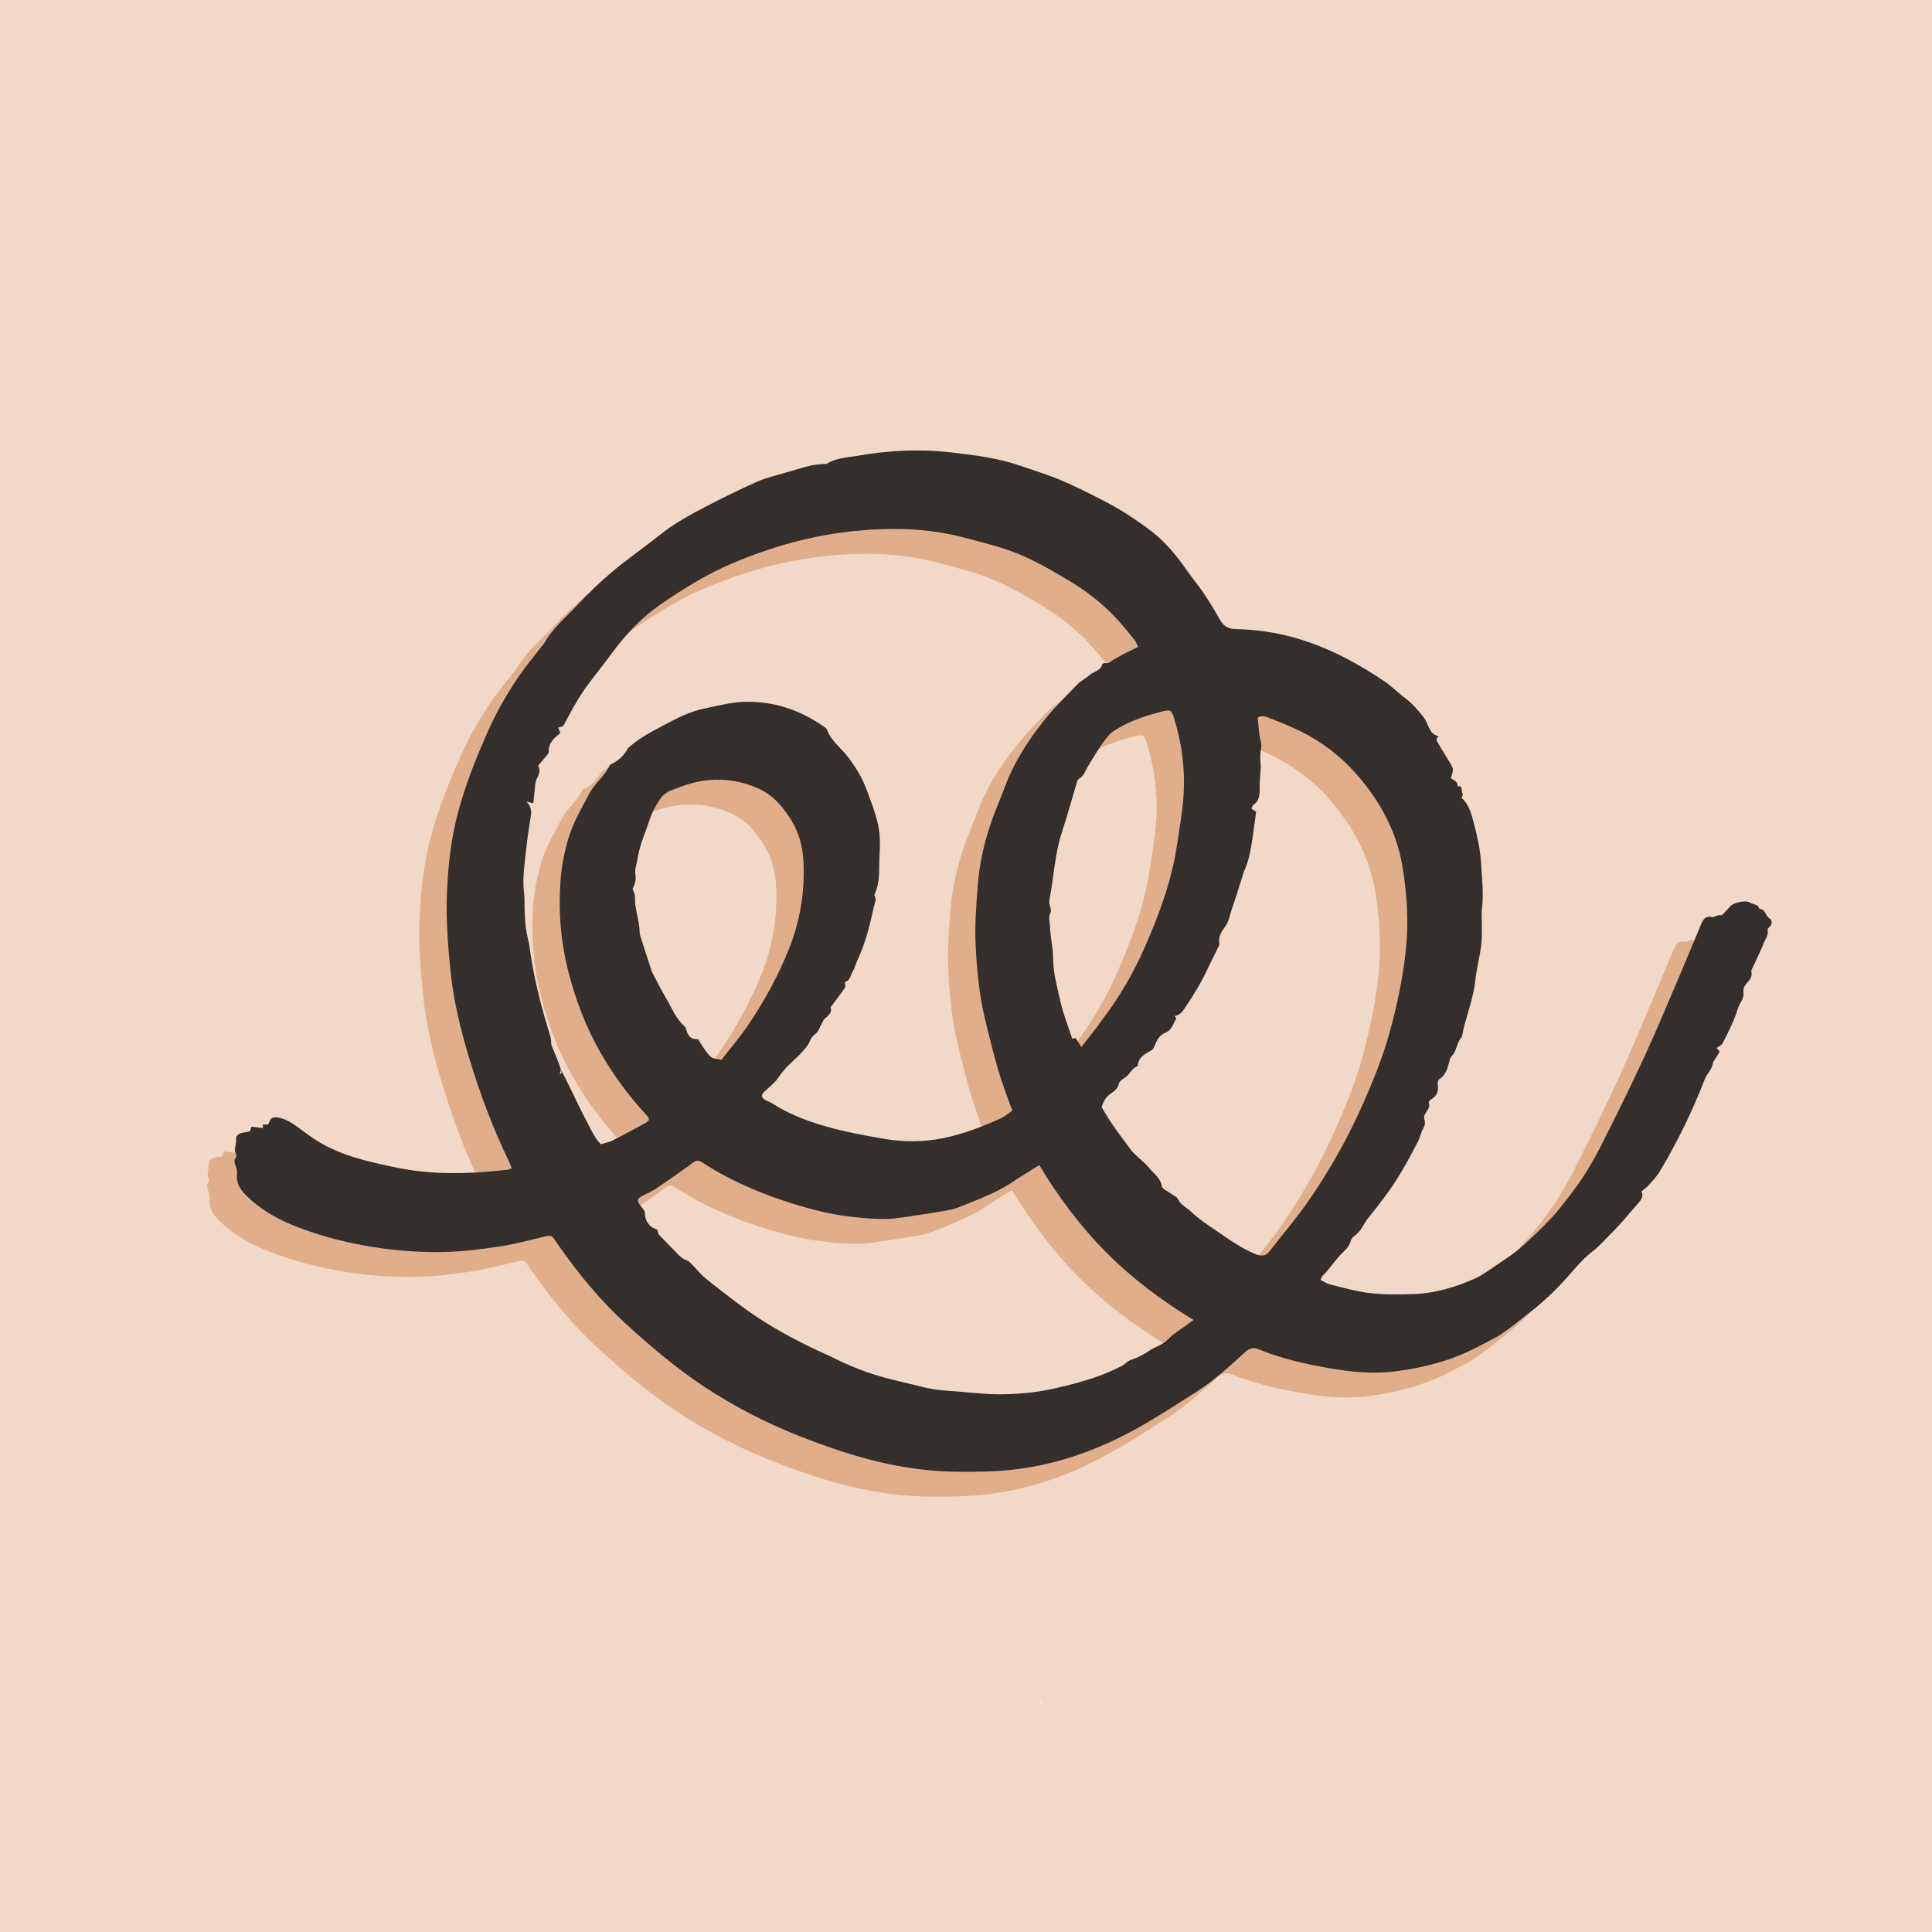
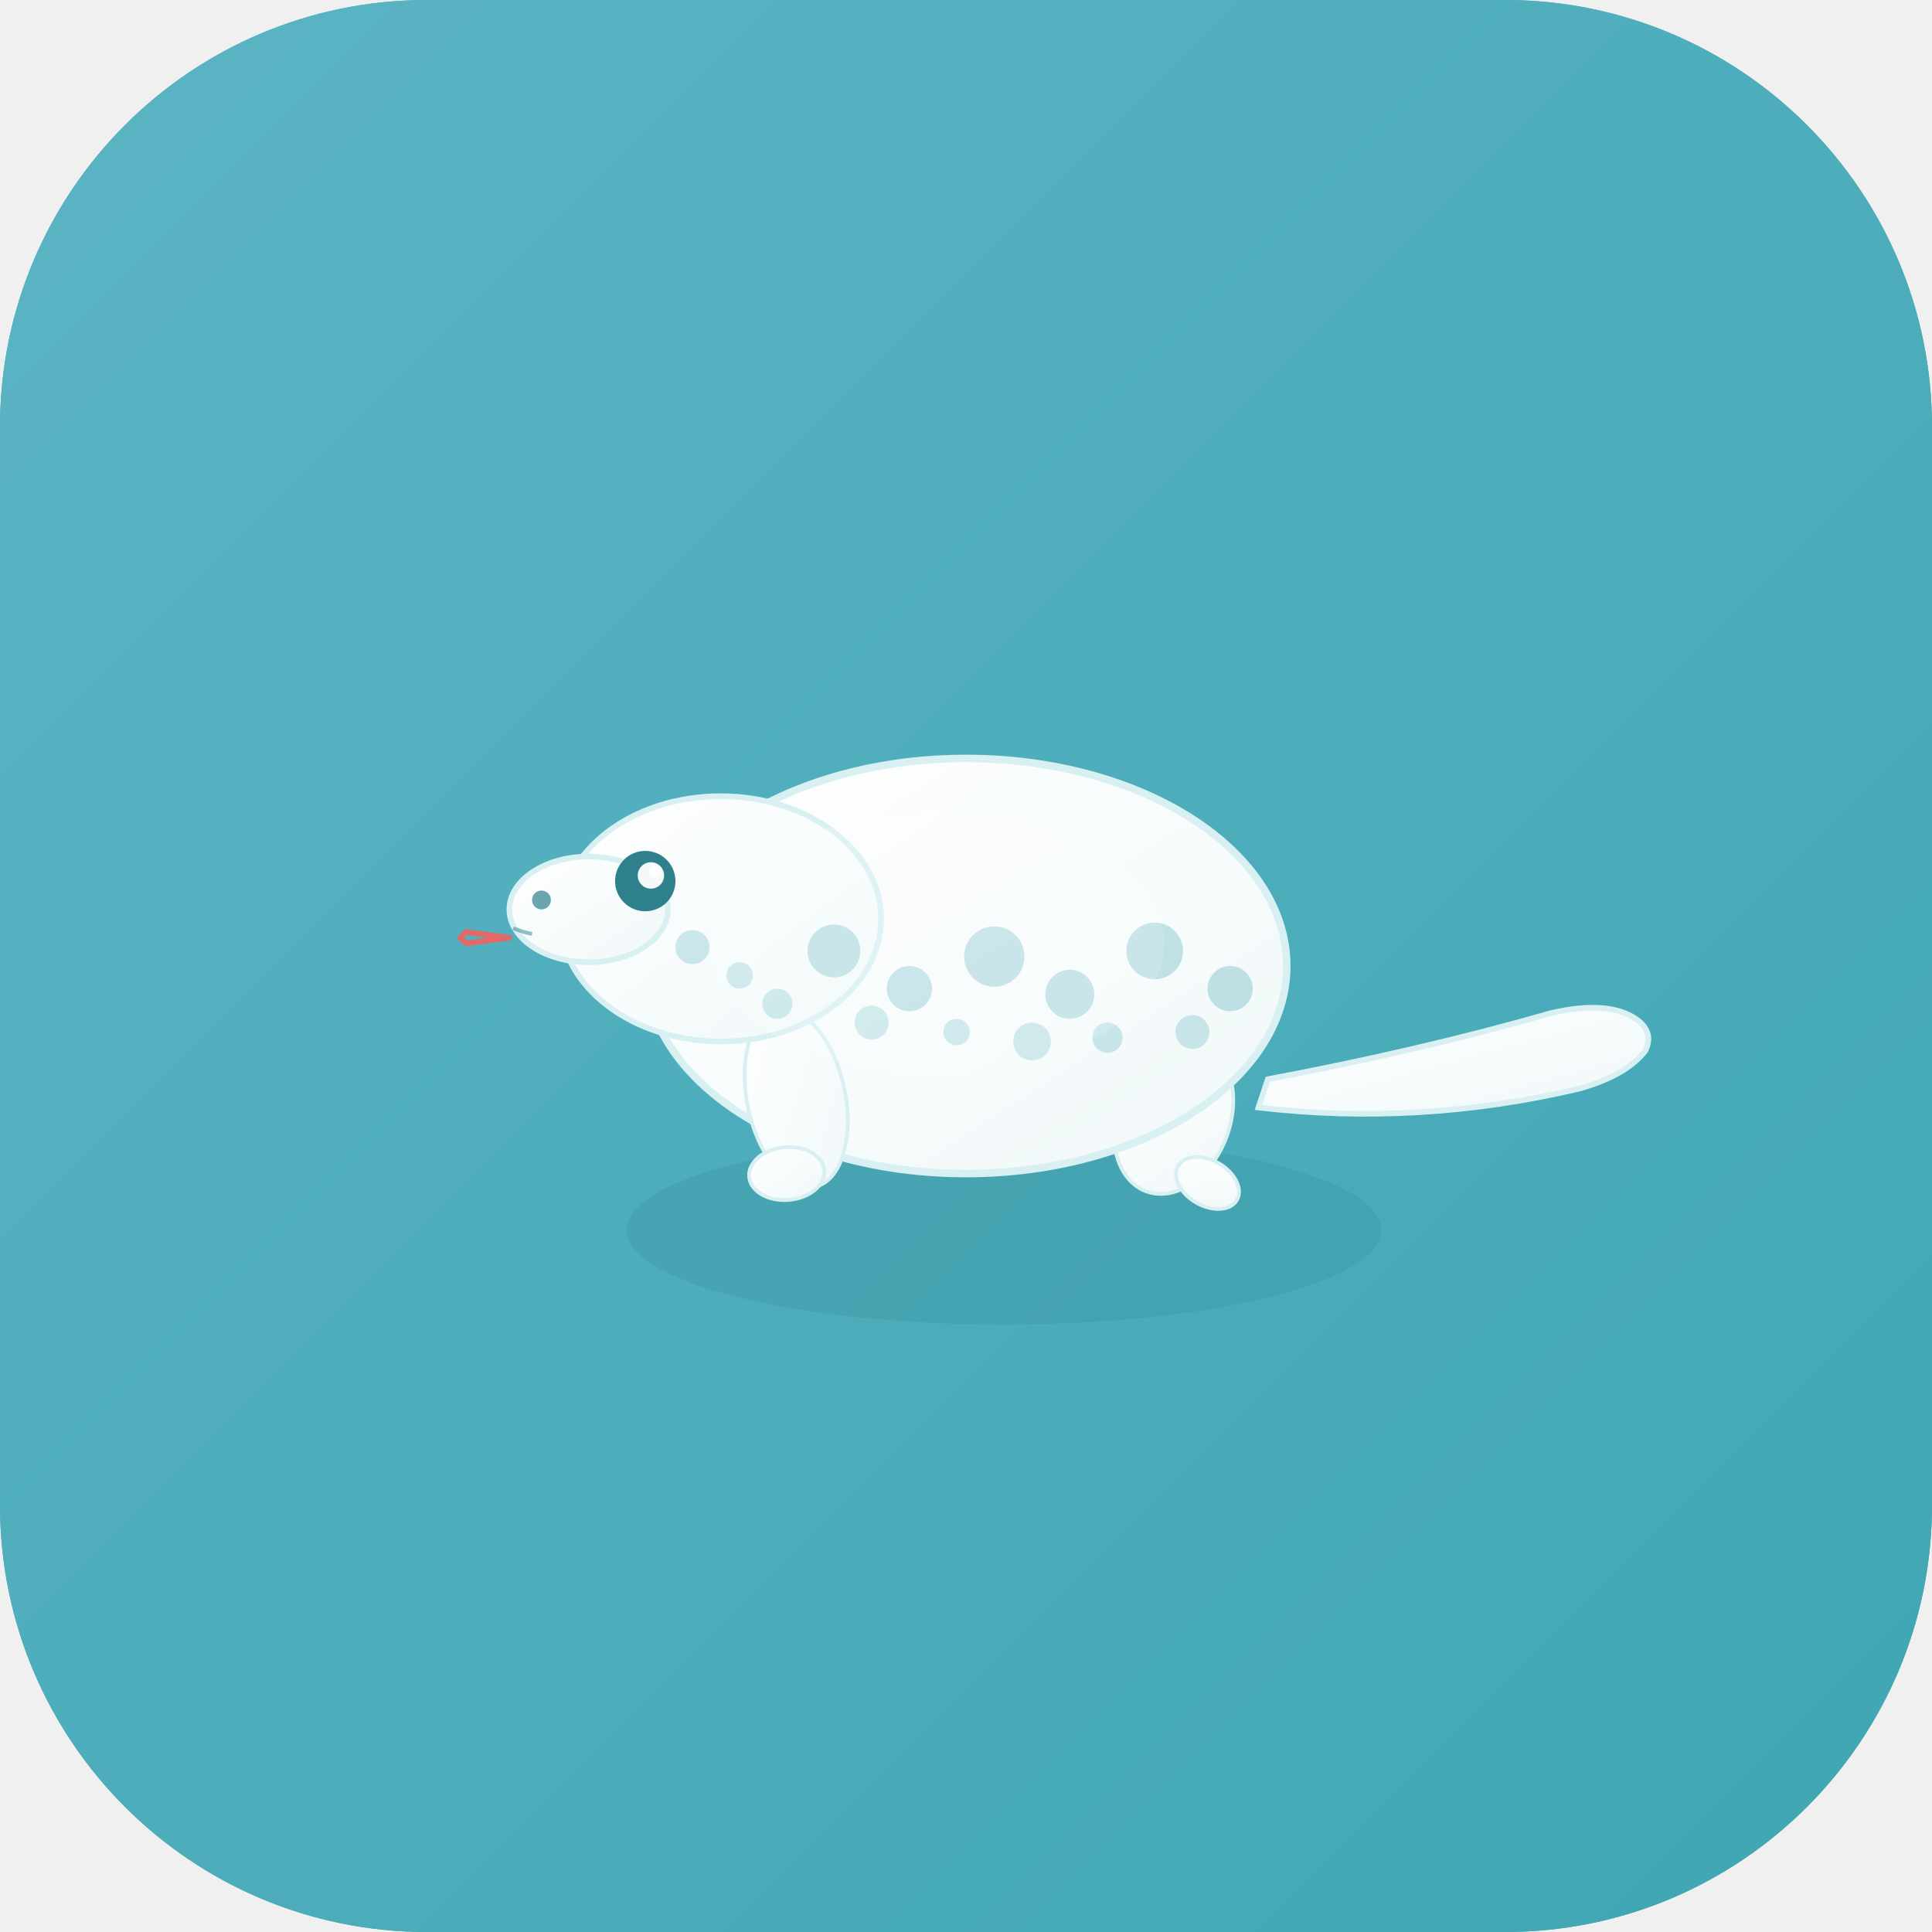
- <svg xmlns="http://www.w3.org/2000/svg" version="1.1" id="Layer_1" x="0px" y="0px" width="1024px" height="1024px" viewBox="0 0 1024 1024" style="enable-background:new 0 0 1024 1024;" xml:space="preserve">
-   <style type="text/css">
- 	.st0{fill:none;}
- 	.st1{fill:#F2D9C7;}
- 	.st2{fill:#E0AE8B;}
- 	.st3{fill:#342F2C;}
- 	.st4{fill:#FFFFFF;}
- </style>
-   <rect x="-8.54" class="st0" width="1051" height="1051" />
-   <rect x="-8.54" y="-19" class="st1" width="1060" height="1070" />
-   <g>
-     <path class="st2" d="M897.99,498.44c1.66-1.74,3.36-3.44,4.98-5.22c1.47-1.62,7.88-3.1,10-1.68c1.68,1.13,4.43,0.76,5.07,3.39   c3.23,0.02,3.11,3.63,5.27,4.96c1.57,0.97,1.62,2.88,0.2,4.46c-0.45,0.5-1.28,1.16-1.18,1.55c0.71,2.7-1.01,4.73-1.87,6.9   c-1.76,4.42-3.93,8.69-5.91,13.02c-0.33,0.72-0.97,1.57-0.81,2.19c0.68,2.63-0.69,4.46-2.26,6.11c-1.58,1.67-2.2,3.24-1.88,5.69   c0.22,1.69-0.89,3.72-1.84,5.35c-1.09,1.87-1.48,3.91-2.21,5.85c-1.95,5.18-4.49,10.15-7,15.09c-0.52,1.02-1.93,1.58-3.19,2.55   c0.43,0.48,0.85,0.95,1.66,1.86c-0.97,1.59-2.12,3.46-3.27,5.32c-0.07,0.11-0.31,0.18-0.32,0.27c-0.14,3.63-3.13,5.9-4.32,8.99   c-6.55,17.03-14.54,33.35-23.88,49c-1.58,2.65-3.8,4.93-5.86,7.26c-1.07,1.2-2.46,2.11-3.83,3.25c1.11,2.29,0.09,4.27-1.65,6.22   c-4.63,5.15-8.91,10.65-13.83,15.51c-3.51,3.47-6.68,7.26-10.72,10.34c-4.83,3.67-8.79,8.54-12.85,13.13   c-6.28,7.09-13.1,13.56-20.6,19.33c-4.75,3.65-9.33,7.57-14.31,10.88c-4.14,2.76-8.73,4.85-13.16,7.18   c-13.28,6.99-27.48,10.71-42.33,12.72c-15.34,2.07-30.18-0.24-45.08-3.27c-9.7-1.97-19.19-4.57-28.36-8.29   c-2.96-1.2-5.04-0.5-7.3,1.57c-5.71,5.2-11.4,10.45-17.5,15.18c-5.28,4.1-11.04,7.6-16.69,11.2c-6.13,3.91-12.3,7.76-18.58,11.43   c-21.84,12.76-45.12,21.61-70.35,24.42c-9.76,1.09-19.67,1.19-29.5,1.09c-21.79-0.23-42.87-4.65-63.48-11.6   c-13.44-4.53-26.66-9.62-39.41-15.82c-16.91-8.22-32.9-18-47.66-29.64c-8.64-6.81-16.98-14.05-25.09-21.48   c-13.56-12.43-25.17-26.59-35.68-41.67c-0.74-1.06-1.51-2.09-2.18-3.19c-1.09-1.8-2.52-1.85-4.43-1.4   c-8.06,1.91-16.1,4.1-24.27,5.37c-11.43,1.77-22.95,3.08-34.56,3.01c-12.71-0.08-25.3-1.25-37.82-3.57   c-12.84-2.39-25.37-5.76-37.45-10.7c-8.94-3.65-17.2-8.48-24.19-15.25c-3.37-3.27-6.07-6.85-5.37-12.04   c0.18-1.34-0.3-2.85-0.76-4.19c-0.53-1.54-1.08-2.92,0.17-4.4c0.29-0.34,0.37-1.21,0.15-1.6c-1.55-2.67,0.19-5.34-0.05-8.01   c-0.18-1.96,1.3-3.06,3.17-3.45c1.38-0.29,2.77-0.53,4.19-0.79c0.24-0.82,0.47-1.59,0.74-2.5c2.05,0.26,3.99,0.51,6.1,0.78   c0-0.46,0-1.11,0-1.91c0.85,0,1.63,0,2.64,0c0.21-0.33,0.63-0.76,0.77-1.27c0.61-2.17,1.89-2.76,4.14-2.48   c4.18,0.52,7.46,2.69,10.73,5.03c3.8,2.72,7.51,5.61,11.51,8.01c12.48,7.46,26.46,10.49,40.48,13.44   c15.4,3.24,30.93,3.59,46.55,2.46c4.13-0.3,8.26-0.72,12.38-1.14c0.8-0.08,1.57-0.46,2.72-0.81c-0.57-1.4-0.96-2.58-1.5-3.69   c-8.63-17.82-15.55-36.31-21.23-55.26c-4.43-14.82-8.15-29.85-9.71-45.26c-1.37-13.5-2.46-27.04-1.96-40.69   c0.55-14.94,2.11-29.7,6.01-44.12c3.97-14.67,9.57-28.75,15.76-42.64c4.57-10.26,10.07-19.91,16.36-29.13   c3.93-5.76,8.47-11.11,12.74-16.65c0.17-0.22,0.44-0.39,0.57-0.63c4.51-8.15,11.68-14.04,17.91-20.69   c5.86-6.25,12.05-12.25,18.61-17.75c7.84-6.58,16.36-12.35,24.34-18.78c7.63-6.15,16.09-10.88,24.71-15.34   c9-4.64,18.06-9.18,27.32-13.28c4.93-2.18,10.31-3.36,15.51-4.92c4.24-1.27,8.48-2.54,12.77-3.59c2.31-0.56,4.74-0.67,7.12-0.96   c0.55-0.07,1.25,0.17,1.66-0.08c5.02-3.2,10.88-3.26,16.44-4.24c16.41-2.89,32.99-3.66,49.53-1.75   c12.31,1.42,24.69,2.92,36.51,7.04c7.1,2.47,14.33,4.64,21.26,7.55c7.63,3.2,15.04,6.95,22.41,10.72   c9.18,4.69,17.81,10.27,26.01,16.57c7.73,5.95,13.63,13.43,19.16,21.32c2.69,3.85,5.74,7.44,8.36,11.34   c2.94,4.37,5.72,8.87,8.27,13.48c1.93,3.49,4.06,5.5,8.53,5.6c11.44,0.24,22.7,1.87,33.74,5.25c16.85,5.16,32.1,13.33,46.51,23.28   c0.82,0.57,1.57,1.24,2.34,1.88c2.71,2.25,5.32,4.6,8.14,6.74c3.43,2.61,6.25,6.1,9.02,9.47c1.39,1.69,2.01,3.99,3.08,5.96   c1.53,2.82,1.56,2.8,4.98,4.42c-1.83,1.08-1.02,2.32-0.28,3.56c2.2,3.65,4.41,7.29,6.62,10.93c1.57,2.6,1.58,3.18,0.1,7.55   c1.48,1.07,3.84,1.67,3.52,4.29c3.48-0.56,1.57,2.83,2.81,3.97c0.22,0.2-0.36,1.26-0.66,2.21c4.09,3.42,5.28,8.75,6.65,13.92   c1.83,6.89,3.31,13.86,3.73,21.01c0.49,8.11,1.41,16.2,0.39,24.34c-0.3,2.37,0.01,4.8-0.03,7.21c-0.05,3.85,0.19,7.74-0.3,11.53   c-0.83,6.36-2.49,12.62-3.19,18.98c-1.13,10.19-5.24,19.61-7.07,29.59c-2.81,2.97-2.61,7.55-5.62,10.48   c-0.72,0.7-0.89,2.04-1.16,3.13c-0.86,3.51-1.96,6.79-5.24,8.95c-0.65,0.43-0.91,2.02-0.75,2.98c0.54,3.26-0.49,5.7-3.24,7.47   c-0.36,0.23-0.76,0.44-1.03,0.75c-0.27,0.31-0.68,0.85-0.57,1.09c1.57,3.6-3.4,5.55-2.24,9.02c0.63,1.9,0.1,3.5-0.89,5.24   c-1.1,1.94-1.44,4.31-2.47,6.31c-5.17,9.95-10.48,19.78-17.26,28.83c-3.13,4.18-6.28,8.31-9.58,12.35   c-1.4,1.71-2.28,3.84-3.59,5.64c-0.91,1.25-2.07,2.37-3.3,3.32c-1.17,0.9-1.82,1.75-2.23,3.32c-0.47,1.79-1.9,3.54-3.34,4.84   c-4.23,3.84-7.03,8.89-11.18,12.78c-0.49,0.45-0.68,1.22-1.26,2.34c1.73,0.87,3.23,1.99,4.91,2.4c7.06,1.71,14.1,3.76,21.28,4.61   c7.34,0.87,14.83,0.75,22.24,0.57c11.73-0.28,22.85-3.54,33.48-8.31c3.85-1.73,7.33-4.34,10.86-6.73   c4.47-3.03,9.08-5.92,13.14-9.44c5.7-4.95,11.13-10.25,16.34-15.72c3.64-3.82,6.77-8.13,10.04-12.3   c6.29-8.03,11.59-16.73,16.2-25.78c7.98-15.69,15.74-31.49,23.14-47.46c6.49-14.02,12.39-28.31,18.47-42.52   c3.82-8.93,7.48-17.92,11.25-26.87c1.16-2.76,2.08-5.58,6.33-4.75c1.13,0.22,2.89-1.46,4.89-0.94   C898.11,498.39,897.99,498.44,897.99,498.44z M283.11,580.76c0.86,1.64,1.76,3.27,2.58,4.93c3.91,7.94,7.64,15.97,11.78,23.79   c1.89,3.57,3.64,7.38,6.53,10.17c2.37-0.74,4.39-1.1,6.15-1.98c5.56-2.81,11.03-5.81,16.52-8.76c3.49-1.87,3.62-2.46,1.05-5.22   c-9.2-9.89-17.09-20.73-23.83-32.44c-8.06-14.01-13.65-28.97-17.51-44.6c-3.74-15.12-4.9-30.48-3.84-46   c0.55-8.02,2.04-15.88,4.39-23.59c2.52-8.29,6.92-15.64,10.92-23.24c3.01-5.71,8.43-9.49,11.03-15.36c4.29-1.84,7.49-4.87,9.64-9   c0.05-0.1,0.27-0.11,0.37-0.2c5.66-5.12,12.43-8.51,19.06-12.05c6.77-3.62,13.63-7.06,21.33-8.6c6.83-1.36,13.52-3.21,20.58-3.43   c15.45-0.48,29.24,4.14,41.85,12.79c0.8,0.55,1.85,1.16,2.14,1.97c1.93,5.35,6.39,8.84,9.84,12.94c3.24,3.85,5.96,7.93,8.23,12.27   c2.23,4.27,3.81,8.9,5.45,13.46c1.39,3.88,2.73,7.81,3.57,11.83c1.19,5.72,1.04,11.53,0.69,17.38c-0.38,6.48,0.49,13.07-2.53,19.19   c-0.12,0.24-0.2,0.64-0.08,0.82c1.37,2.17-0.01,4.2-0.42,6.2c-2.05,9.77-4.52,19.42-8.82,28.5c-0.78,1.65-1.12,3.56-2.08,5.08   c-1.37,2.17-1.46,5.34-4.31,6c0,1.22,0.39,2.45-0.07,3.12c-2.24,3.3-4.69,6.45-7.6,10.37c0.95,2.05-0.51,4.06-2.93,5.83   c-0.84,0.61-1.19,1.88-1.76,2.86c-1.07,1.83-1.73,4.19-3.3,5.34c-1.75,1.29-2.6,2.78-3.34,4.61c-0.37,0.89-0.99,1.69-1.58,2.47   c-4.37,5.73-10.62,9.67-14.58,15.88c-1.98,3.11-5.28,5.37-7.92,8.07c-1.43,1.46-1.26,2.72,0.57,3.84c1.33,0.82,2.89,1.3,4.2,2.15   c8.73,5.67,18.45,9.24,28.29,12.08c9.98,2.88,20.29,4.73,30.55,6.52c10.49,1.83,21.11,1.8,31.57-0.34   c10.5-2.14,20.48-5.98,30.22-10.36c2.27-1.02,4.21-2.76,6.35-4.21c-2.14-5.97-4.28-11.43-6.07-17.01   c-3.19-9.94-5.6-20.09-8.11-30.22c-3.4-13.72-4.69-27.66-5.31-41.63c-0.44-9.82,0.38-19.73,1.09-29.57   c0.92-12.77,3.76-25.18,8.2-37.2c1.98-5.37,4.26-10.62,6.26-15.99c5-13.41,12.71-25.24,21.63-36.25   c5.29-6.53,11.35-12.44,17.22-18.47c1.65-1.69,4.01-2.67,5.75-4.3c2.22-2.09,6.02-2.29,7-5.89c0.1-0.35,1.02-0.81,1.4-0.7   c2.24,0.65,3.36-1.26,4.95-2.04c1.63-0.8,3.16-1.8,4.78-2.63c2.47-1.26,4.99-2.45,7.85-3.84c-0.64-1.36-0.99-2.62-1.73-3.57   c-2.47-3.14-5.02-6.23-7.66-9.24c-7.42-8.46-16.06-15.58-25.62-21.38c-9.03-5.48-18.25-10.88-27.96-14.95   c-9.17-3.84-19.03-6.11-28.68-8.71c-12.35-3.32-25.03-4.75-37.79-4.72c-18.23,0.04-36.19,2.45-53.82,7.18   c-11.05,2.96-21.77,6.82-32.29,11.28c-11.23,4.76-21.65,10.98-31.81,17.67c-4.28,2.82-8.56,5.7-12.46,9   c-7.66,6.5-14.22,14.04-20.14,22.18c-4.61,6.35-9.77,12.33-14.16,18.82c-3.75,5.53-6.89,11.5-10.01,17.42   c-0.8,1.51-1.88,1.37-3.24,1.73c0.42,0.97,0.78,1.82,1.21,2.82c-3.17,2.66-6.4,5.25-6.18,9.96c0.02,0.5-0.34,1.09-0.68,1.51   c-1.59,1.97-3.23,3.89-4.96,5.96c1.37,2.31,0.62,4.3-0.6,6.66c-1.09,2.12-0.99,4.87-1.33,7.36c-0.25,1.84-0.36,3.7-0.55,5.56   c-0.01,0.1-0.21,0.17-0.32,0.26c-1.11-0.28-2.21-0.57-3.32-0.85c1.9,2.17,2.78,4.27,2.35,6.99c-0.88,5.64-1.81,11.28-2.39,16.96   c-0.83,8.09-2.31,16.14-1.29,24.35c0.4,3.23,0.16,6.53,0.31,9.79c0.15,3.13,0.27,6.27,0.7,9.37c0.42,3.07,1.4,6.07,1.82,9.14   c2.17,16.19,6.14,31.95,11.03,47.51c0.56,1.77,0.48,3.75,0.62,4.9c2,4.73,3.77,8.93,5.07,13.11c-0.2,0.67-0.41,1.34-0.61,2.01   c0.33,0.02,0.65,0.03,0.98,0.05C283,581.51,282.89,580.8,283.11,580.76z M644.89,474.95c-1.41,4.46-2.82,8.93-4.25,13.39   c-0.69,2.16-1.43,4.3-2.17,6.44c-1.06,3.09-1.53,6.62-3.38,9.14c-2.2,3-3.95,5.7-3.25,9.51c0.07,0.37-0.19,0.83-0.37,1.21   c-1.92,3.96-3.91,7.89-5.79,11.87c-3.53,7.49-7.77,14.53-12.45,21.35c-1.35,1.96-2.71,3.47-5.18,3.84c0.46,0.65,0.99,1.15,0.9,1.3   c-1.59,2.79-2.41,6.25-5.82,7.59c-3.07,1.21-4.39,3.79-5.55,6.58c-0.36,0.88-0.71,2-1.42,2.45c-3.37,2.1-7.32,3.59-7.6,8.45   c-0.01,0.11-0.15,0.26-0.27,0.3c-3.12,1.09-4.05,4.57-6.76,6.17c-1.19,0.7-2.7,1.79-2.96,2.96c-0.58,2.53-2.31,3.96-4.13,5.18   c-2.65,1.78-4.12,4.15-5.04,7.37c1.81,2.92,3.57,6.03,5.6,8.96c3.24,4.67,6.65,9.22,10.04,13.78c0.76,1.02,1.74,1.87,2.66,2.76   c2.33,2.24,4.95,4.25,6.97,6.75c2.41,2.98,5.92,5.09,6.62,9.58c0.24,1.55,3.24,2.68,4.98,4c1.23,0.93,3.03,1.61,3.59,2.84   c1.45,3.2,4.65,4.45,6.91,6.64c4.16,4.02,9.15,7.23,13.97,10.51c6.59,4.48,13.03,9.22,20.6,12.12c3.01,1.15,5.12,0.9,7.09-1.64   c6.73-8.69,13.91-17.07,20.2-26.08c11.57-16.57,21.43-34.15,29.6-52.68c5.26-11.93,10.13-24.03,13.63-36.56   c4-14.32,7.1-28.83,8.72-43.7c1.66-15.27,0.73-30.35-1.81-45.3c-3.14-18.53-12-34.55-24.3-48.53c-8.46-9.62-18.6-17.36-30.17-23   c-5.25-2.56-10.72-4.7-16.16-6.85c-1.76-0.7-3.75-1.49-6-0.09c0.29,3.06,0.52,6.13,0.89,9.18c0.28,2.37,1.44,4.87,0.94,7.03   c-0.7,3.04-0.5,5.9-0.25,8.87c0.09,1.11-0.07,2.25-0.13,3.38c-0.14,2.55-0.39,5.09-0.4,7.64c-0.02,3.72,0.34,7.49-3.26,10.06   c-0.51,0.36-0.68,1.19-1.15,2.05c0.78,0.52,1.43,0.96,2.51,1.69c-0.63,4.63-1.21,9.56-1.99,14.45   C648.39,463.47,647.58,469.14,644.89,474.95z M524.15,638.32c-8.04,5.92-17.32,9.38-26.42,13.14c-3.16,1.31-6.43,2.58-9.77,3.19   c-8.28,1.51-16.64,2.61-24.96,3.91c-9.02,1.41-18.04,0.45-26.96-0.55c-11.96-1.35-23.57-4.61-35-8.39   c-14.73-4.87-28.83-11.08-41.95-19.44c-4.09-2.61-4.07-2.37-7.87,0.42c-5.88,4.3-11.86,8.47-17.91,12.52   c-2.36,1.58-5.06,2.65-7.55,4.06c-2.59,1.47-2.7,2.35-1.03,4.71c0.98,1.38,2.57,2.82,2.61,4.28c0.14,5.05,2.92,7.6,6.53,8.72   c0.4,1.26,0.42,2.2,0.89,2.71c2.84,3.02,5.82,5.91,8.69,8.92c1.78,1.86,3.39,3.82,6.03,4.64c1.01,0.31,1.86,1.29,2.66,2.1   c2.4,2.42,4.53,5.16,7.15,7.31c5.83,4.78,11.86,9.32,17.87,13.89c11.77,8.95,24.56,16.22,37.82,22.68   c4.49,2.19,9.1,4.13,13.57,6.36c10.52,5.25,21.62,9.08,33,11.65c8.46,1.91,16.79,4.63,25.58,5.12c9.13,0.51,18.23,1.86,27.36,1.91   c9.82,0.05,19.6-0.81,29.32-2.97c8.25-1.83,16.39-3.89,24.3-6.79c4-1.47,7.9-3.26,11.74-5.13c1.77-0.86,3.13-2.7,4.94-3.28   c3.72-1.2,7.04-2.97,10.24-5.16c1.94-1.33,4.26-2.11,6.32-3.3c1.22-0.7,2.29-1.68,3.37-2.59c0.76-0.64,1.35-1.47,2.14-2.06   c3.5-2.57,7.04-5.09,11.23-8.1c-17-10.43-32.42-21.92-46.08-35.65c-13.78-13.85-25.4-29.37-35.66-46.44   C532.13,633.31,528.4,635.64,524.15,638.32z M323.39,468.47c-0.43,2.68-1.51,5.45-1.11,8c0.48,3.07-0.27,5.55-1.48,7.82   c0.51,1.69,1.34,3.07,1.28,4.41c-0.26,5.51,1.76,10.66,2.29,16.03c0.15,1.54,0.09,3.14,0.54,4.59c1.71,5.58,3.59,11.11,5.4,16.66   c0.27,0.81,0.43,1.68,0.82,2.43c2.44,4.66,4.76,9.39,7.44,13.9c3.04,5.13,5.16,10.88,9.87,14.94c0.57,0.49,0.7,1.51,0.98,2.31   c1.2,3.41,2.52,4.38,6.16,4.47c1.13,1.79,2.16,3.65,3.4,5.36c1.11,1.54,2.24,3.22,3.76,4.25c1.23,0.83,3.04,0.79,5.16,1.27   c4.6-5.96,9.83-12.04,14.29-18.64c8.57-12.69,15.89-26.06,21.57-40.38c5.86-14.79,8.33-29.98,7.62-45.73   c-0.35-7.79-2.19-15.29-6.34-22.05c-4.41-7.17-9.67-13.5-17.6-17.03c-8.33-3.72-16.94-5.24-26.15-4.45   c-7.27,0.62-13.9,2.98-20.49,5.63c-2.11,0.85-4.22,2.61-5.48,4.51c-2.19,3.31-4.2,6.89-5.41,10.64   C327.74,454.16,324.61,460.65,323.39,468.47z M567.02,557.44c0.99-1.4,1.95-2.83,2.99-4.19c8.96-11.77,16.28-24.47,22.25-38.02   c7.64-17.36,14.19-35.04,17.03-53.89c1.41-9.33,3.12-18.68,3.62-28.07c0.71-13.5-1.17-26.83-5.22-39.79   c-1.2-3.85-1.82-4.32-5.95-3.28c-7.2,1.81-14.3,4.02-20.88,7.49c-2.99,1.58-6.26,3.32-8.28,5.87c-3.96,5-7.32,10.52-10.57,16.04   c-1.3,2.2-1.92,4.72-4.36,6.14c-0.64,0.37-1.14,1.29-1.37,2.05c-2.63,8.69-4.97,17.48-7.83,26.1c-3.93,11.87-4.41,24.35-6.76,36.49   c-0.41,2.12,1.48,5.03,0.59,6.64c-1.32,2.4-0.33,4.53-0.29,6.52c0.12,5.94,1.68,11.75,1.7,17.8c0.02,7.79,2.26,15.38,3.95,22.94   c1.45,6.52,4.01,12.79,6.12,19.31c0.6-0.07,1.24-0.15,1.87-0.23c0.88,1.38,1.76,2.76,3.02,4.75   C561.58,564.38,564.1,561.15,567.02,557.44z" />
-     <path class="st3" d="M912.48,485.26c1.66-1.74,3.36-3.44,4.98-5.22c1.47-1.62,7.88-3.1,10-1.68c1.68,1.13,4.43,0.76,5.07,3.39   c3.23,0.02,3.11,3.63,5.27,4.96c1.57,0.97,1.62,2.88,0.2,4.46c-0.45,0.5-1.28,1.16-1.18,1.55c0.71,2.7-1.01,4.73-1.87,6.9   c-1.76,4.42-3.93,8.69-5.91,13.02c-0.33,0.72-0.97,1.57-0.81,2.19c0.68,2.63-0.69,4.46-2.26,6.11c-1.58,1.67-2.2,3.24-1.88,5.69   c0.22,1.69-0.89,3.72-1.84,5.35c-1.09,1.87-1.48,3.91-2.21,5.85c-1.95,5.18-4.49,10.15-7,15.09c-0.52,1.02-1.93,1.58-3.19,2.55   c0.43,0.48,0.85,0.95,1.66,1.86c-0.97,1.59-2.12,3.46-3.27,5.32c-0.07,0.11-0.31,0.18-0.32,0.27c-0.14,3.63-3.13,5.9-4.32,8.99   c-6.55,17.03-14.54,33.35-23.88,49c-1.58,2.65-3.8,4.93-5.86,7.26c-1.07,1.2-2.46,2.11-3.83,3.25c1.11,2.29,0.09,4.27-1.65,6.22   c-4.63,5.15-8.91,10.65-13.83,15.51c-3.51,3.47-6.68,7.26-10.72,10.34c-4.83,3.67-8.79,8.54-12.85,13.13   c-6.28,7.09-13.1,13.56-20.6,19.33c-4.75,3.65-9.33,7.57-14.31,10.88c-4.14,2.76-8.73,4.85-13.16,7.18   c-13.28,6.99-27.48,10.71-42.33,12.72c-15.34,2.07-30.18-0.24-45.08-3.27c-9.7-1.97-19.19-4.57-28.36-8.29   c-2.96-1.2-5.04-0.5-7.3,1.57c-5.71,5.2-11.4,10.45-17.5,15.18c-5.28,4.1-11.04,7.6-16.69,11.2c-6.13,3.91-12.3,7.76-18.58,11.43   c-21.84,12.76-45.12,21.6-70.35,24.42c-9.76,1.09-19.67,1.19-29.5,1.09c-21.79-0.23-42.87-4.65-63.48-11.6   c-13.44-4.53-26.66-9.62-39.41-15.82c-16.91-8.22-32.9-18-47.66-29.64c-8.64-6.81-16.98-14.05-25.09-21.48   c-13.56-12.43-25.17-26.59-35.68-41.67c-0.74-1.06-1.51-2.09-2.18-3.19c-1.09-1.8-2.52-1.85-4.43-1.4   c-8.06,1.91-16.1,4.1-24.27,5.37c-11.43,1.77-22.95,3.08-34.56,3.01c-12.71-0.08-25.3-1.25-37.82-3.57   c-12.84-2.39-25.37-5.76-37.45-10.7c-8.94-3.65-17.2-8.48-24.19-15.25c-3.37-3.27-6.07-6.85-5.37-12.04   c0.18-1.34-0.3-2.85-0.76-4.19c-0.53-1.54-1.08-2.92,0.17-4.4c0.29-0.34,0.37-1.21,0.15-1.6c-1.55-2.67,0.19-5.34-0.05-8.01   c-0.18-1.96,1.3-3.06,3.17-3.45c1.38-0.29,2.77-0.53,4.19-0.79c0.24-0.82,0.47-1.59,0.74-2.5c2.05,0.26,3.99,0.51,6.1,0.78   c0-0.46,0-1.11,0-1.91c0.85,0,1.63,0,2.64,0c0.21-0.33,0.63-0.76,0.77-1.27c0.61-2.17,1.89-2.76,4.14-2.48   c4.18,0.52,7.46,2.69,10.73,5.03c3.8,2.72,7.51,5.61,11.51,8.01c12.48,7.46,26.46,10.49,40.48,13.44   c15.4,3.24,30.93,3.59,46.55,2.46c4.13-0.3,8.26-0.72,12.38-1.14c0.8-0.08,1.57-0.46,2.72-0.81c-0.57-1.4-0.96-2.58-1.5-3.69   c-8.63-17.82-15.55-36.31-21.23-55.26c-4.43-14.82-8.15-29.85-9.71-45.26c-1.37-13.5-2.46-27.04-1.96-40.69   c0.55-14.94,2.11-29.7,6.01-44.12c3.97-14.67,9.57-28.75,15.76-42.64c4.57-10.26,10.07-19.91,16.36-29.13   c3.93-5.76,8.47-11.11,12.74-16.65c0.17-0.22,0.44-0.39,0.57-0.63c4.51-8.15,11.68-14.04,17.91-20.69   c5.86-6.25,12.05-12.25,18.61-17.75c7.84-6.58,16.36-12.35,24.34-18.78c7.63-6.15,16.09-10.88,24.71-15.34   c9-4.64,18.06-9.18,27.32-13.28c4.93-2.18,10.31-3.36,15.51-4.92c4.24-1.27,8.48-2.54,12.77-3.59c2.31-0.56,4.74-0.67,7.12-0.96   c0.55-0.07,1.25,0.17,1.66-0.08c5.02-3.2,10.88-3.26,16.44-4.24c16.41-2.89,32.99-3.66,49.53-1.75   c12.31,1.42,24.69,2.92,36.51,7.04c7.1,2.47,14.33,4.64,21.26,7.55c7.63,3.2,15.04,6.95,22.41,10.72   c9.18,4.69,17.81,10.27,26.01,16.57c7.73,5.95,13.63,13.43,19.16,21.32c2.69,3.85,5.74,7.44,8.36,11.34   c2.94,4.37,5.72,8.87,8.27,13.48c1.93,3.49,4.06,5.5,8.53,5.6c11.44,0.24,22.7,1.87,33.74,5.25c16.85,5.16,32.1,13.33,46.51,23.28   c0.82,0.57,1.57,1.24,2.34,1.88c2.71,2.25,5.32,4.6,8.14,6.74c3.43,2.61,6.25,6.1,9.02,9.47c1.39,1.69,2.01,3.99,3.08,5.96   c1.53,2.82,1.56,2.8,4.98,4.42c-1.83,1.08-1.02,2.32-0.28,3.56c2.2,3.65,4.41,7.29,6.62,10.93c1.57,2.6,1.58,3.18,0.1,7.55   c1.48,1.07,3.84,1.67,3.52,4.29c3.48-0.56,1.57,2.83,2.81,3.97c0.22,0.2-0.36,1.26-0.66,2.21c4.09,3.42,5.28,8.75,6.65,13.92   c1.83,6.89,3.31,13.86,3.73,21.01c0.49,8.11,1.41,16.2,0.39,24.34c-0.3,2.37,0.01,4.8-0.03,7.21c-0.05,3.85,0.19,7.74-0.3,11.53   c-0.83,6.36-2.49,12.62-3.19,18.98c-1.13,10.19-5.24,19.61-7.07,29.59c-2.81,2.97-2.61,7.55-5.62,10.48   c-0.72,0.7-0.89,2.04-1.16,3.13c-0.86,3.51-1.96,6.79-5.24,8.95c-0.65,0.43-0.91,2.02-0.75,2.98c0.54,3.26-0.49,5.7-3.24,7.47   c-0.36,0.23-0.76,0.44-1.03,0.75c-0.27,0.31-0.68,0.85-0.57,1.09c1.57,3.6-3.4,5.55-2.24,9.02c0.63,1.9,0.1,3.5-0.89,5.24   c-1.1,1.94-1.44,4.31-2.47,6.31c-5.17,9.95-10.48,19.78-17.26,28.83c-3.13,4.18-6.28,8.31-9.58,12.35   c-1.4,1.71-2.28,3.84-3.59,5.64c-0.91,1.25-2.07,2.37-3.3,3.32c-1.17,0.9-1.82,1.75-2.23,3.32c-0.47,1.79-1.9,3.54-3.34,4.84   c-4.23,3.84-7.03,8.89-11.18,12.78c-0.48,0.45-0.68,1.22-1.26,2.34c1.73,0.87,3.23,1.99,4.91,2.4c7.06,1.71,14.1,3.76,21.28,4.61   c7.34,0.87,14.83,0.75,22.24,0.57c11.73-0.28,22.85-3.54,33.48-8.31c3.85-1.73,7.33-4.34,10.86-6.73   c4.47-3.03,9.08-5.92,13.14-9.44c5.7-4.95,11.13-10.25,16.34-15.72c3.64-3.82,6.77-8.13,10.04-12.3   c6.29-8.03,11.59-16.73,16.2-25.78c7.98-15.69,15.74-31.49,23.14-47.46c6.49-14.02,12.39-28.31,18.47-42.52   c3.82-8.93,7.48-17.92,11.25-26.87c1.16-2.76,2.08-5.58,6.33-4.75c1.13,0.22,2.89-1.46,4.89-0.94   C912.6,485.21,912.48,485.26,912.48,485.26z M297.6,567.58c0.86,1.64,1.76,3.27,2.58,4.93c3.91,7.94,7.64,15.97,11.78,23.79   c1.89,3.57,3.64,7.38,6.53,10.17c2.37-0.74,4.39-1.1,6.15-1.98c5.56-2.81,11.03-5.81,16.52-8.76c3.49-1.87,3.62-2.46,1.05-5.22   c-9.2-9.89-17.09-20.73-23.83-32.44c-8.06-14.01-13.65-28.97-17.51-44.6c-3.74-15.12-4.9-30.48-3.84-46   c0.55-8.02,2.04-15.88,4.39-23.59c2.52-8.29,6.92-15.64,10.92-23.24c3.01-5.71,8.43-9.49,11.03-15.36c4.29-1.84,7.49-4.87,9.64-9   c0.05-0.1,0.27-0.11,0.37-0.2c5.66-5.12,12.43-8.51,19.06-12.05c6.77-3.62,13.63-7.06,21.33-8.6c6.83-1.36,13.52-3.21,20.58-3.43   c15.45-0.48,29.24,4.14,41.85,12.79c0.8,0.55,1.85,1.16,2.14,1.97c1.93,5.35,6.39,8.84,9.84,12.94c3.24,3.85,5.96,7.93,8.23,12.27   c2.23,4.27,3.81,8.9,5.45,13.46c1.39,3.88,2.73,7.81,3.57,11.83c1.19,5.72,1.04,11.53,0.69,17.38c-0.38,6.48,0.49,13.07-2.53,19.19   c-0.12,0.24-0.2,0.64-0.08,0.82c1.37,2.17-0.01,4.2-0.42,6.2c-2.05,9.77-4.52,19.42-8.82,28.5c-0.78,1.65-1.12,3.56-2.08,5.08   c-1.37,2.17-1.46,5.34-4.31,6c0,1.22,0.39,2.45-0.07,3.12c-2.24,3.3-4.69,6.45-7.6,10.37c0.95,2.05-0.51,4.06-2.93,5.83   c-0.84,0.61-1.19,1.88-1.76,2.86c-1.07,1.83-1.73,4.19-3.3,5.34c-1.75,1.29-2.6,2.78-3.34,4.61c-0.37,0.89-0.99,1.69-1.58,2.47   c-4.37,5.73-10.62,9.67-14.58,15.88c-1.98,3.11-5.28,5.37-7.92,8.07c-1.43,1.46-1.26,2.72,0.57,3.84c1.33,0.82,2.89,1.3,4.2,2.15   c8.73,5.67,18.45,9.24,28.29,12.08c9.98,2.88,20.29,4.73,30.55,6.52c10.49,1.83,21.11,1.8,31.57-0.34   c10.5-2.14,20.48-5.98,30.22-10.36c2.27-1.02,4.21-2.76,6.35-4.21c-2.14-5.97-4.28-11.43-6.07-17.01   c-3.19-9.94-5.6-20.09-8.11-30.22c-3.4-13.72-4.69-27.66-5.31-41.63c-0.44-9.82,0.38-19.73,1.09-29.57   c0.92-12.77,3.76-25.18,8.2-37.2c1.98-5.37,4.26-10.62,6.26-15.99c5-13.41,12.71-25.24,21.63-36.25   c5.29-6.53,11.35-12.44,17.22-18.47c1.65-1.69,4.01-2.67,5.75-4.3c2.22-2.09,6.02-2.29,7-5.89c0.1-0.35,1.02-0.81,1.4-0.7   c2.24,0.65,3.36-1.26,4.95-2.04c1.63-0.8,3.16-1.8,4.78-2.63c2.47-1.26,4.99-2.45,7.85-3.84c-0.64-1.36-0.99-2.62-1.73-3.57   c-2.47-3.14-5.02-6.23-7.66-9.24c-7.42-8.46-16.06-15.58-25.62-21.38c-9.03-5.48-18.25-10.88-27.96-14.95   c-9.17-3.84-19.03-6.11-28.68-8.71c-12.35-3.32-25.03-4.75-37.79-4.72c-18.23,0.04-36.19,2.45-53.82,7.18   c-11.05,2.96-21.77,6.82-32.29,11.28c-11.23,4.76-21.65,10.98-31.81,17.67c-4.28,2.82-8.56,5.7-12.46,9   c-7.66,6.5-14.22,14.04-20.14,22.18c-4.61,6.35-9.77,12.33-14.16,18.82c-3.75,5.53-6.89,11.5-10.01,17.42   c-0.8,1.51-1.88,1.37-3.24,1.73c0.42,0.97,0.78,1.82,1.21,2.82c-3.17,2.66-6.4,5.25-6.18,9.96c0.02,0.5-0.34,1.09-0.68,1.51   c-1.59,1.97-3.23,3.89-4.96,5.96c1.37,2.31,0.62,4.3-0.6,6.66c-1.09,2.12-0.99,4.87-1.33,7.36c-0.25,1.84-0.36,3.7-0.55,5.56   c-0.01,0.1-0.21,0.17-0.32,0.26c-1.11-0.28-2.21-0.57-3.32-0.85c1.9,2.17,2.78,4.27,2.35,6.99c-0.88,5.64-1.81,11.28-2.39,16.96   c-0.83,8.09-2.31,16.14-1.29,24.35c0.4,3.23,0.16,6.53,0.31,9.79c0.15,3.13,0.27,6.27,0.7,9.37c0.42,3.07,1.4,6.07,1.82,9.14   c2.17,16.19,6.14,31.95,11.03,47.51c0.56,1.77,0.48,3.75,0.62,4.9c2,4.73,3.77,8.93,5.07,13.11c-0.2,0.67-0.41,1.34-0.61,2.01   c0.33,0.02,0.65,0.03,0.98,0.05C297.49,568.33,297.38,567.62,297.6,567.58z M659.38,461.77c-1.41,4.46-2.82,8.93-4.25,13.39   c-0.69,2.16-1.43,4.3-2.17,6.44c-1.06,3.09-1.53,6.62-3.38,9.14c-2.2,3-3.95,5.7-3.25,9.51c0.07,0.37-0.19,0.83-0.37,1.21   c-1.92,3.96-3.91,7.89-5.79,11.87c-3.53,7.49-7.77,14.53-12.45,21.35c-1.35,1.96-2.71,3.47-5.18,3.84c0.46,0.65,0.99,1.15,0.9,1.3   c-1.59,2.79-2.41,6.25-5.82,7.59c-3.07,1.21-4.39,3.79-5.55,6.58c-0.36,0.88-0.71,2-1.42,2.45c-3.37,2.1-7.32,3.59-7.6,8.45   c-0.01,0.11-0.15,0.26-0.27,0.3c-3.12,1.09-4.05,4.57-6.76,6.17c-1.19,0.7-2.7,1.79-2.96,2.96c-0.58,2.53-2.31,3.96-4.13,5.18   c-2.65,1.78-4.12,4.15-5.04,7.37c1.81,2.92,3.57,6.03,5.6,8.96c3.24,4.67,6.65,9.22,10.04,13.78c0.76,1.02,1.74,1.87,2.65,2.76   c2.33,2.24,4.95,4.25,6.97,6.75c2.41,2.98,5.92,5.09,6.62,9.58c0.24,1.55,3.24,2.68,4.98,4c1.23,0.93,3.03,1.61,3.59,2.84   c1.45,3.2,4.65,4.45,6.91,6.64c4.16,4.02,9.15,7.23,13.97,10.51c6.59,4.48,13.03,9.22,20.6,12.12c3.01,1.15,5.12,0.9,7.09-1.64   c6.73-8.69,13.91-17.07,20.2-26.08c11.57-16.57,21.43-34.15,29.6-52.68c5.26-11.93,10.13-24.03,13.63-36.56   c4-14.32,7.1-28.83,8.72-43.7c1.66-15.27,0.73-30.35-1.81-45.3c-3.14-18.53-12-34.55-24.3-48.53c-8.46-9.62-18.6-17.36-30.17-23   c-5.25-2.56-10.72-4.7-16.16-6.85c-1.76-0.7-3.75-1.49-6-0.09c0.29,3.06,0.52,6.13,0.89,9.18c0.28,2.37,1.44,4.87,0.94,7.03   c-0.7,3.04-0.5,5.9-0.25,8.87c0.09,1.11-0.07,2.25-0.13,3.38c-0.14,2.55-0.39,5.09-0.4,7.64c-0.02,3.72,0.34,7.49-3.26,10.06   c-0.51,0.36-0.68,1.19-1.15,2.05c0.78,0.52,1.43,0.96,2.51,1.69c-0.63,4.63-1.21,9.56-1.99,14.45   C662.88,450.29,662.07,455.96,659.38,461.77z M538.64,625.14c-8.04,5.92-17.32,9.38-26.42,13.14c-3.16,1.31-6.43,2.58-9.77,3.19   c-8.28,1.51-16.64,2.61-24.96,3.91c-9.02,1.41-18.04,0.45-26.96-0.55c-11.96-1.35-23.57-4.61-35-8.39   c-14.73-4.87-28.83-11.08-41.95-19.44c-4.09-2.61-4.07-2.37-7.87,0.42c-5.88,4.3-11.86,8.47-17.91,12.52   c-2.36,1.58-5.06,2.65-7.55,4.06c-2.59,1.47-2.7,2.35-1.03,4.71c0.98,1.38,2.57,2.82,2.61,4.28c0.14,5.05,2.92,7.6,6.53,8.72   c0.4,1.26,0.42,2.2,0.89,2.71c2.84,3.02,5.82,5.91,8.69,8.92c1.78,1.86,3.39,3.82,6.03,4.64c1.01,0.31,1.86,1.29,2.66,2.1   c2.4,2.42,4.53,5.16,7.15,7.31c5.83,4.78,11.86,9.32,17.87,13.89c11.77,8.95,24.56,16.22,37.82,22.68   c4.49,2.19,9.1,4.13,13.57,6.36c10.52,5.25,21.62,9.08,33,11.65c8.46,1.91,16.79,4.63,25.58,5.12c9.13,0.51,18.23,1.86,27.36,1.91   c9.82,0.05,19.6-0.81,29.32-2.97c8.25-1.83,16.39-3.89,24.3-6.79c4-1.47,7.9-3.26,11.74-5.13c1.77-0.86,3.13-2.7,4.94-3.28   c3.72-1.2,7.04-2.97,10.24-5.16c1.94-1.33,4.26-2.11,6.32-3.3c1.22-0.7,2.29-1.68,3.37-2.59c0.76-0.64,1.35-1.47,2.14-2.06   c3.5-2.57,7.04-5.09,11.23-8.1c-17-10.43-32.42-21.92-46.08-35.65c-13.78-13.85-25.4-29.37-35.66-46.44   C546.62,620.13,542.89,622.46,538.64,625.14z M337.88,455.29c-0.43,2.68-1.51,5.45-1.11,8c0.48,3.07-0.27,5.55-1.48,7.82   c0.51,1.69,1.34,3.07,1.28,4.41c-0.26,5.51,1.76,10.66,2.29,16.03c0.15,1.54,0.09,3.14,0.54,4.59c1.71,5.58,3.59,11.11,5.4,16.66   c0.27,0.81,0.43,1.68,0.82,2.43c2.44,4.66,4.76,9.39,7.44,13.9c3.04,5.13,5.16,10.88,9.87,14.94c0.57,0.49,0.7,1.51,0.98,2.31   c1.2,3.41,2.52,4.38,6.16,4.47c1.13,1.79,2.16,3.65,3.4,5.36c1.11,1.54,2.24,3.22,3.76,4.25c1.23,0.83,3.04,0.79,5.16,1.27   c4.6-5.96,9.83-12.04,14.29-18.64c8.57-12.69,15.89-26.06,21.57-40.38c5.86-14.79,8.33-29.98,7.62-45.73   c-0.35-7.79-2.19-15.29-6.34-22.05c-4.41-7.17-9.67-13.5-17.6-17.03c-8.33-3.72-16.94-5.24-26.15-4.45   c-7.27,0.62-13.9,2.98-20.49,5.63c-2.11,0.85-4.22,2.61-5.48,4.51c-2.19,3.31-4.2,6.89-5.41,10.64   C342.23,440.98,339.1,447.47,337.88,455.29z M581.51,544.27c0.99-1.4,1.95-2.83,2.99-4.19c8.96-11.77,16.28-24.47,22.25-38.02   c7.64-17.36,14.19-35.04,17.03-53.89c1.41-9.33,3.12-18.68,3.62-28.07c0.71-13.5-1.17-26.83-5.22-39.79   c-1.2-3.85-1.82-4.32-5.95-3.28c-7.2,1.81-14.3,4.02-20.88,7.49c-2.99,1.58-6.26,3.32-8.28,5.87c-3.96,5-7.32,10.52-10.57,16.04   c-1.3,2.2-1.92,4.72-4.36,6.14c-0.64,0.37-1.14,1.29-1.37,2.05c-2.63,8.69-4.97,17.48-7.83,26.1c-3.93,11.87-4.41,24.35-6.76,36.49   c-0.41,2.12,1.48,5.03,0.59,6.64c-1.32,2.4-0.33,4.53-0.29,6.52c0.12,5.94,1.68,11.75,1.7,17.8c0.02,7.79,2.26,15.38,3.95,22.94   c1.45,6.52,4.01,12.79,6.12,19.31c0.6-0.07,1.24-0.15,1.87-0.23c0.88,1.38,1.76,2.76,3.02,4.75   C576.07,551.2,578.59,547.97,581.51,544.27z" />
-     <path class="st4" d="M552.31,900.81c0.23,0.01-0.14,0-0.17-0.04c0.08,0.67,0.19,1.38,0.3,2.09c-0.33-0.02-0.65-0.03-0.98-0.05   C551.67,902.14,551.88,901.47,552.31,900.81z" />
+ <svg xmlns="http://www.w3.org/2000/svg" width="1024" height="1024" viewBox="0 0 1024 1024">
+   <defs>
+     <linearGradient id="bgGradient" x1="0%" y1="0%" x2="100%" y2="100%">
+       <stop offset="0%" style="stop-color:rgb(91,180,196);stop-opacity:1" />
+       <stop offset="100%" style="stop-color:rgb(64,166,179);stop-opacity:1" />
+     </linearGradient>
+     <linearGradient id="lizardBodyGradient" x1="0%" y1="0%" x2="100%" y2="100%">
+       <stop offset="0%" style="stop-color:rgb(255,255,255);stop-opacity:1" />
+       <stop offset="100%" style="stop-color:rgb(240,248,249);stop-opacity:1" />
+     </linearGradient>
+     <radialGradient id="shadowGradient" cx="50%" cy="50%">
+       <stop offset="0%" style="stop-color:rgb(46,128,140);stop-opacity:0.3" />
+       <stop offset="100%" style="stop-color:rgb(46,128,140);stop-opacity:0" />
+     </radialGradient>
+   </defs>
+   <rect width="1024" height="1024" rx="226.27" ry="226.27" fill="rgb(64,166,179)" />
+   <rect width="1024" height="1024" rx="226.27" ry="226.27" fill="url(#bgGradient)" />
+   <g transform="translate(512, 512)">
+     <ellipse cx="20" cy="140" rx="200" ry="50" fill="rgb(46,128,140)" opacity="0.2" />
+     <path d="M 160,60 Q 240,45 310,25 Q 340,18 355,28 Q 365,35 360,45 Q 350,58 325,65 Q 240,85 155,75 Z" fill="url(#lizardBodyGradient)" stroke="rgb(217,240,243)" stroke-width="3" />
+     <ellipse cx="110" cy="80" rx="30" ry="42" fill="url(#lizardBodyGradient)" stroke="rgb(217,240,243)" stroke-width="2" transform="rotate(20 110 80)" />
+     <ellipse cx="128" cy="115" rx="18" ry="12" fill="url(#lizardBodyGradient)" stroke="rgb(217,240,243)" stroke-width="2" transform="rotate(30 128 115)" />
+     <ellipse cx="0" cy="0" rx="170" ry="110" fill="url(#lizardBodyGradient)" stroke="rgb(217,240,243)" stroke-width="4" />
+     <ellipse cx="-90" cy="70" rx="26" ry="48" fill="url(#lizardBodyGradient)" stroke="rgb(217,240,243)" stroke-width="2" transform="rotate(-12 -90 70)" />
+     <ellipse cx="-95" cy="110" rx="20" ry="14" fill="url(#lizardBodyGradient)" stroke="rgb(217,240,243)" stroke-width="2" transform="rotate(-5 -95 110)" />
+     <ellipse cx="-130" cy="-25" rx="85" ry="65" fill="url(#lizardBodyGradient)" stroke="rgb(217,240,243)" stroke-width="3" />
+     <ellipse cx="-200" cy="-30" rx="42" ry="28" fill="url(#lizardBodyGradient)" stroke="rgb(217,240,243)" stroke-width="3" />
+     <circle cx="-170" cy="-45" r="16" fill="rgb(46,128,140)" />
+     <circle cx="-167" cy="-48" r="7" fill="rgb(255,255,255)" opacity="0.95" />
+     <circle cx="-165" cy="-50" r="3" fill="rgb(255,255,255)" />
+     <circle cx="-225" cy="-35" r="5" fill="rgb(46,128,140)" opacity="0.7" />
+     <path d="M -240,-20 Q -235,-18 -230,-17" stroke="rgb(46,128,140)" stroke-width="2" fill="none" opacity="0.5" />
+     <path d="M -242,-15 L -265,-12 L -268,-15 M -242,-15 L -265,-18 L -268,-15" stroke="rgb(224,106,106)" stroke-width="3" fill="none" stroke-linecap="round" />
+     <circle cx="-70" cy="-8" r="14" fill="rgb(64,166,179)" opacity="0.3" />
+     <circle cx="-30" cy="12" r="12" fill="rgb(64,166,179)" opacity="0.3" />
+     <circle cx="15" cy="-5" r="16" fill="rgb(64,166,179)" opacity="0.3" />
+     <circle cx="55" cy="15" r="13" fill="rgb(64,166,179)" opacity="0.3" />
+     <circle cx="100" cy="-8" r="15" fill="rgb(64,166,179)" opacity="0.3" />
+     <circle cx="140" cy="12" r="12" fill="rgb(64,166,179)" opacity="0.3" />
+     <circle cx="-100" cy="20" r="8" fill="rgb(64,166,179)" opacity="0.25" />
+     <circle cx="-50" cy="30" r="9" fill="rgb(64,166,179)" opacity="0.25" />
+     <circle cx="-5" cy="35" r="7" fill="rgb(64,166,179)" opacity="0.25" />
+     <circle cx="35" cy="40" r="10" fill="rgb(64,166,179)" opacity="0.25" />
+     <circle cx="75" cy="38" r="8" fill="rgb(64,166,179)" opacity="0.25" />
+     <circle cx="120" cy="35" r="9" fill="rgb(64,166,179)" opacity="0.25" />
+     <circle cx="-145" cy="-10" r="9" fill="rgb(64,166,179)" opacity="0.25" />
+     <circle cx="-120" cy="5" r="7" fill="rgb(64,166,179)" opacity="0.25" />
+     <ellipse cx="-15" cy="-12" rx="120" ry="70" fill="rgb(255,255,255)" opacity="0.15" />
  </g>
</svg>
